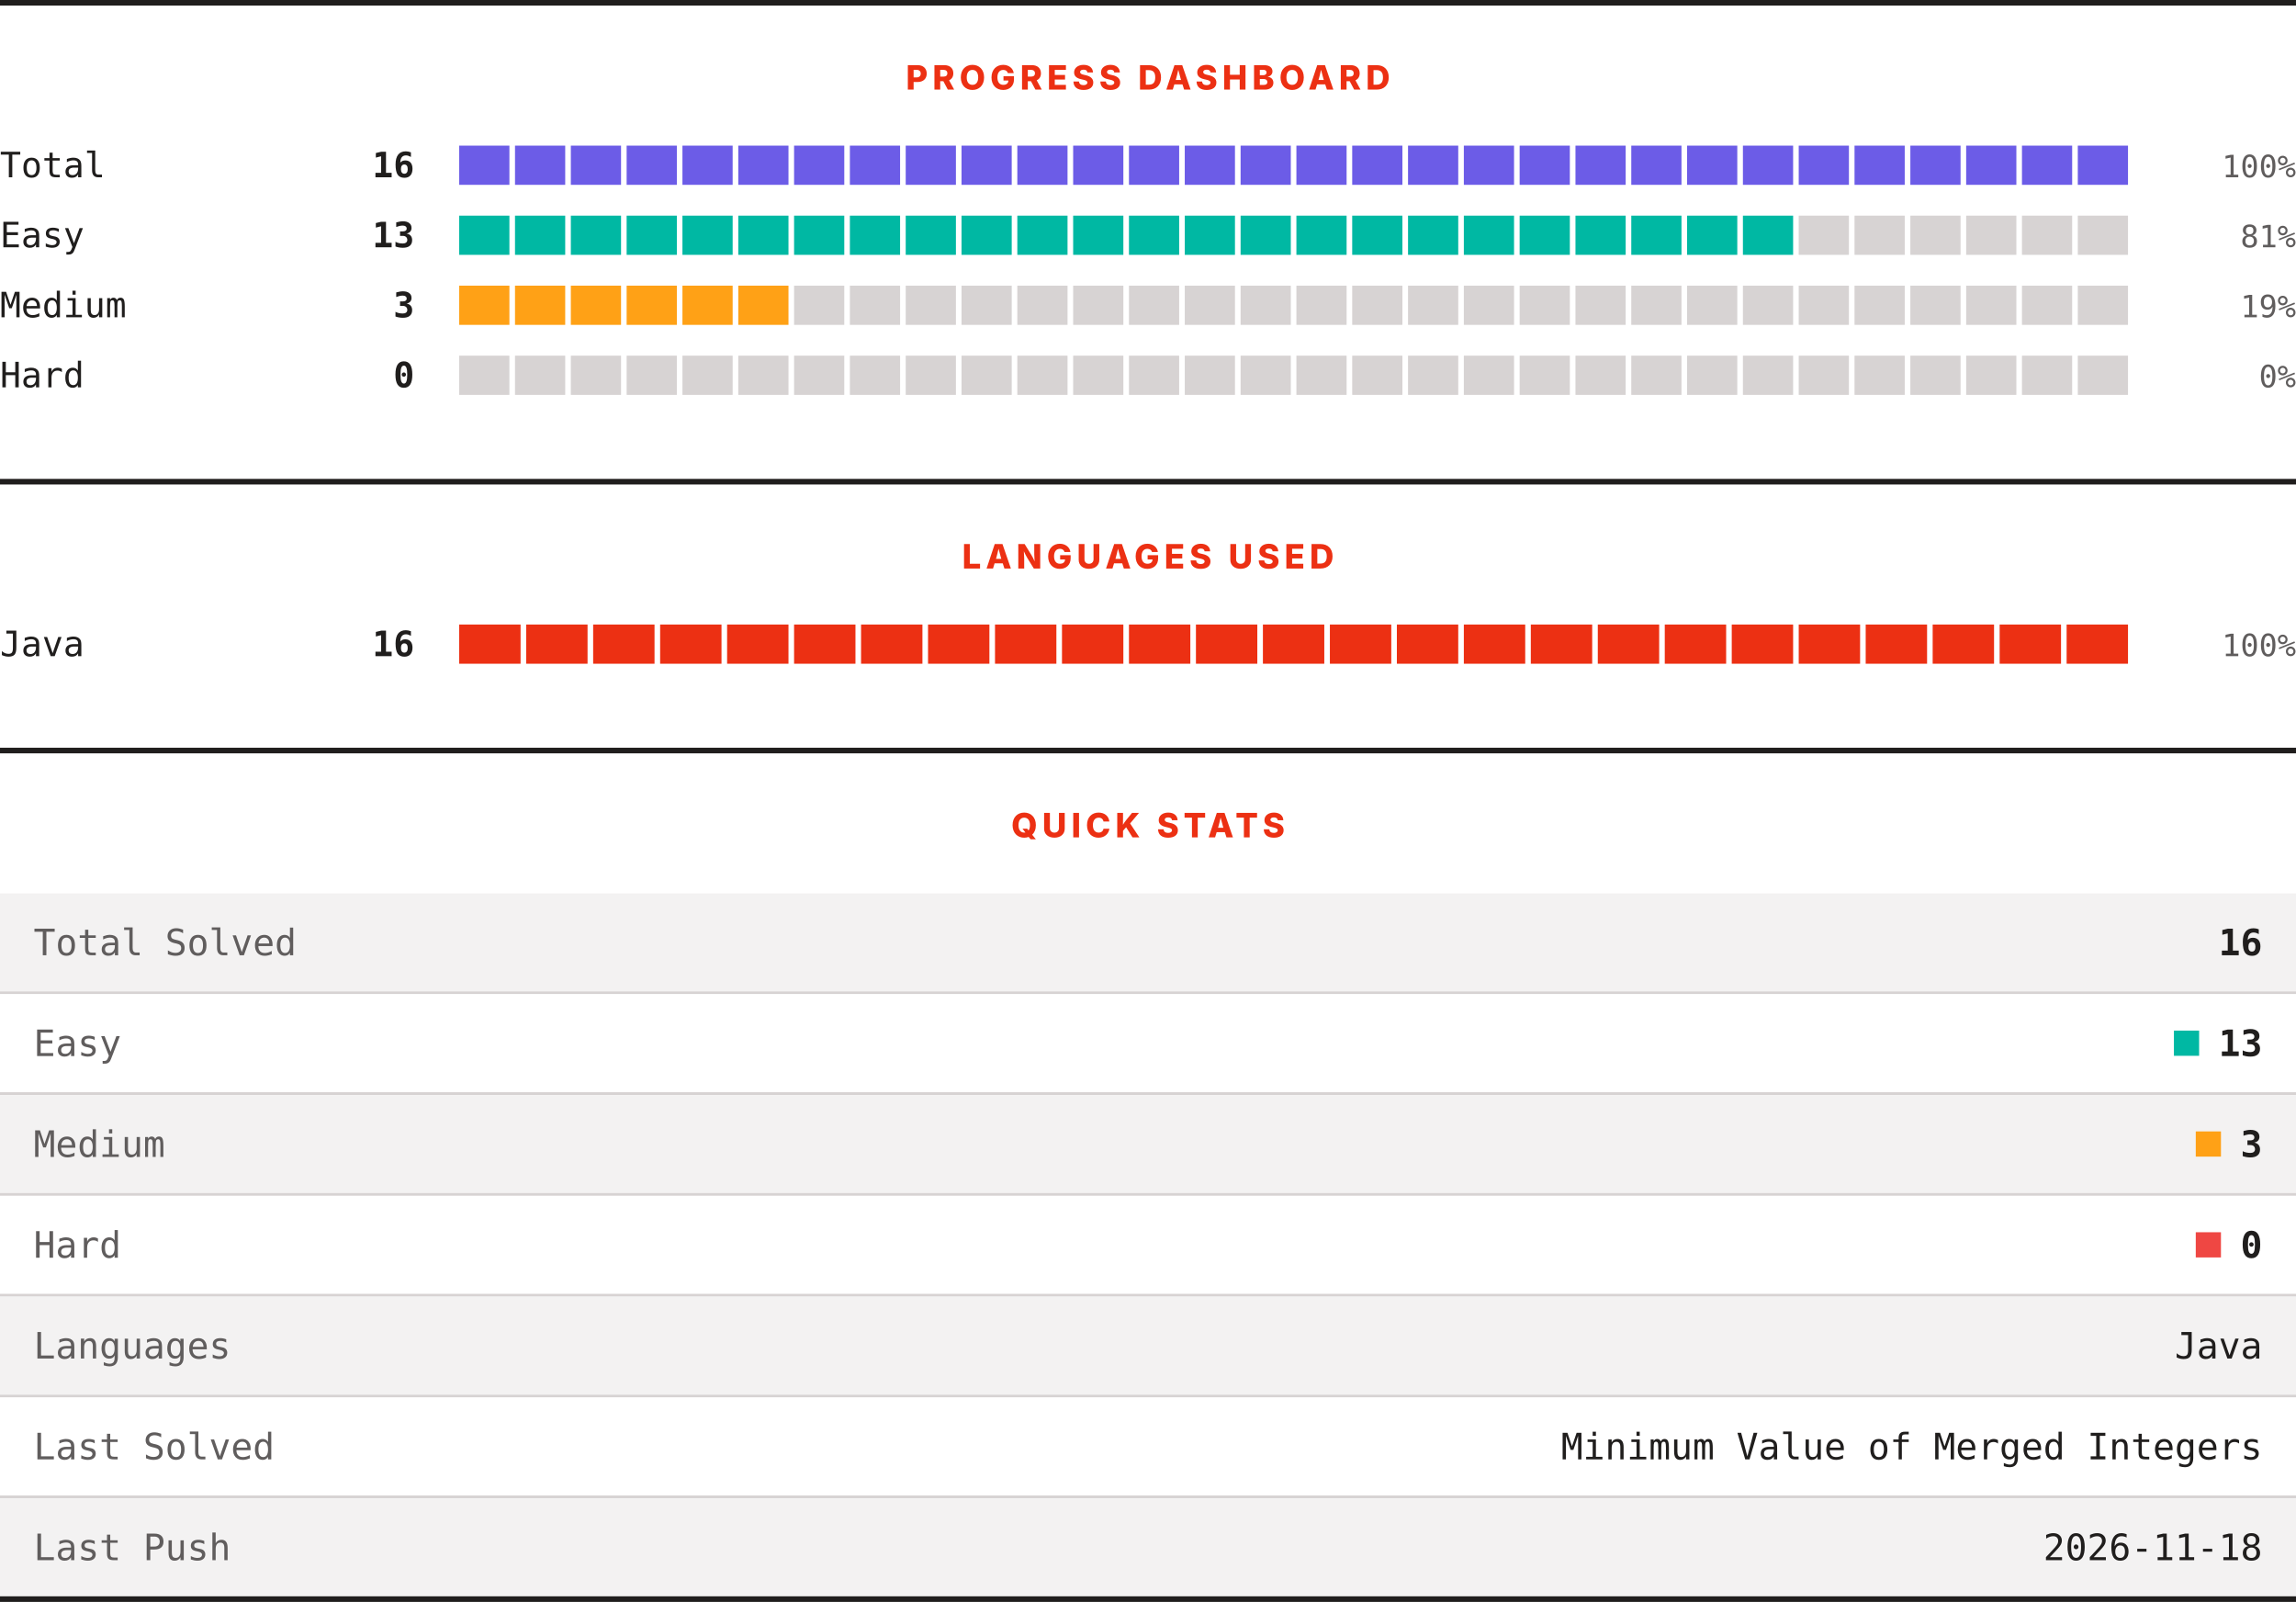
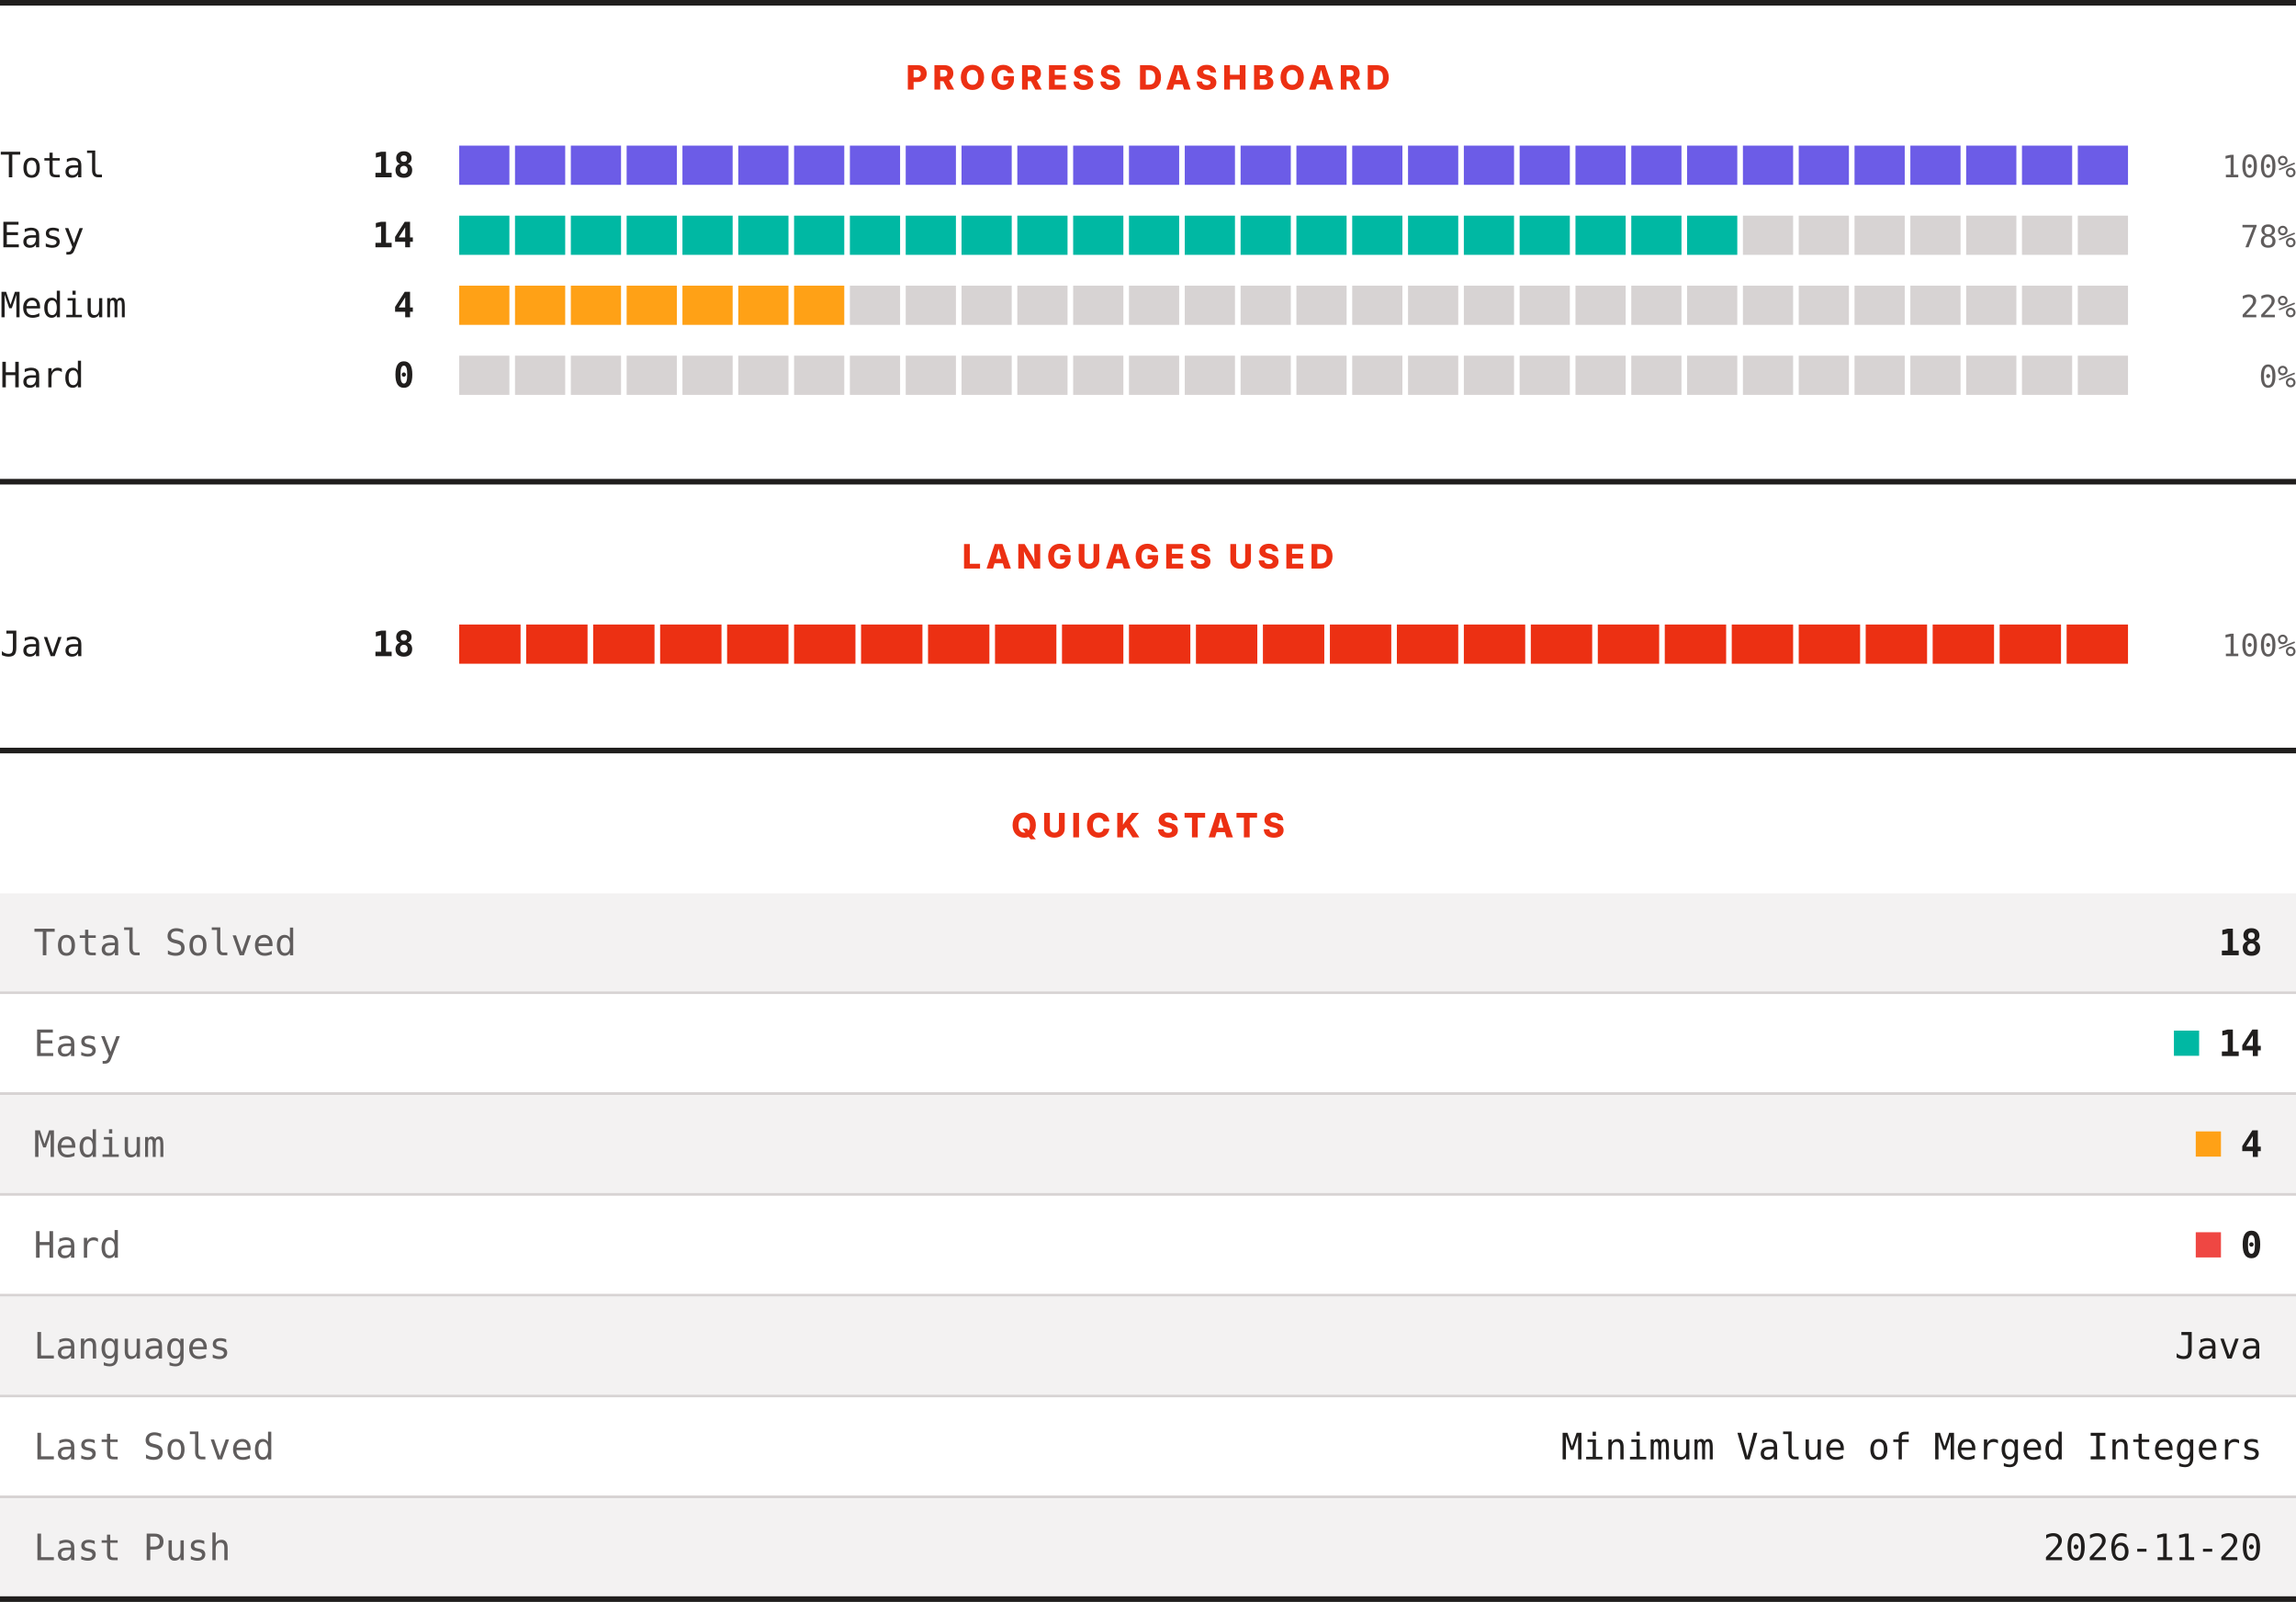
<svg xmlns="http://www.w3.org/2000/svg" width="820" height="572" viewBox="0 0 820 572" role="img" aria-label="LeetCode progress, languages and quick stats">
  <rect width="820" height="572" fill="#ffffff" />
  <rect x="0" y="0" width="820" height="2" fill="#201e1d" />
  <text x="410" y="32" text-anchor="middle" font-family="Archivo, system-ui, -apple-system, Segoe UI, sans-serif" font-size="12" font-weight="800" letter-spacing="1.68" fill="#ec3013">PROGRESS DASHBOARD</text>
  <text x="0" y="63.3" font-family="ui-monospace, SFMono-Regular, Menlo, Consolas, monospace" font-size="12.5" fill="#201e1d">Total</text>
-   <text x="148" y="63.3" text-anchor="end" font-family="ui-monospace, SFMono-Regular, Menlo, Consolas, monospace" font-size="12.5" font-weight="700" fill="#201e1d">16</text>
+   <text x="148" y="63.3" text-anchor="end" font-family="ui-monospace, SFMono-Regular, Menlo, Consolas, monospace" font-size="12.5" font-weight="700" fill="#201e1d">18</text>
  <rect x="164.00" y="52" width="17.93" height="14" fill="#6c5ce7" />
  <rect x="183.93" y="52" width="17.93" height="14" fill="#6c5ce7" />
  <rect x="203.87" y="52" width="17.93" height="14" fill="#6c5ce7" />
  <rect x="223.80" y="52" width="17.93" height="14" fill="#6c5ce7" />
  <rect x="243.73" y="52" width="17.93" height="14" fill="#6c5ce7" />
  <rect x="263.67" y="52" width="17.93" height="14" fill="#6c5ce7" />
  <rect x="283.60" y="52" width="17.93" height="14" fill="#6c5ce7" />
  <rect x="303.53" y="52" width="17.93" height="14" fill="#6c5ce7" />
  <rect x="323.47" y="52" width="17.93" height="14" fill="#6c5ce7" />
  <rect x="343.40" y="52" width="17.93" height="14" fill="#6c5ce7" />
  <rect x="363.33" y="52" width="17.93" height="14" fill="#6c5ce7" />
  <rect x="383.27" y="52" width="17.93" height="14" fill="#6c5ce7" />
  <rect x="403.20" y="52" width="17.93" height="14" fill="#6c5ce7" />
  <rect x="423.13" y="52" width="17.93" height="14" fill="#6c5ce7" />
  <rect x="443.07" y="52" width="17.93" height="14" fill="#6c5ce7" />
  <rect x="463.00" y="52" width="17.93" height="14" fill="#6c5ce7" />
  <rect x="482.93" y="52" width="17.93" height="14" fill="#6c5ce7" />
  <rect x="502.87" y="52" width="17.93" height="14" fill="#6c5ce7" />
  <rect x="522.80" y="52" width="17.93" height="14" fill="#6c5ce7" />
  <rect x="542.73" y="52" width="17.93" height="14" fill="#6c5ce7" />
  <rect x="562.67" y="52" width="17.93" height="14" fill="#6c5ce7" />
  <rect x="582.60" y="52" width="17.93" height="14" fill="#6c5ce7" />
  <rect x="602.53" y="52" width="17.93" height="14" fill="#6c5ce7" />
  <rect x="622.47" y="52" width="17.93" height="14" fill="#6c5ce7" />
  <rect x="642.40" y="52" width="17.93" height="14" fill="#6c5ce7" />
  <rect x="662.33" y="52" width="17.93" height="14" fill="#6c5ce7" />
  <rect x="682.27" y="52" width="17.93" height="14" fill="#6c5ce7" />
  <rect x="702.20" y="52" width="17.93" height="14" fill="#6c5ce7" />
  <rect x="722.13" y="52" width="17.93" height="14" fill="#6c5ce7" />
  <rect x="742.07" y="52" width="17.93" height="14" fill="#6c5ce7" />
  <text x="820" y="63.3" text-anchor="end" font-family="ui-monospace, SFMono-Regular, Menlo, Consolas, monospace" font-size="11" fill="#605d5d">100%</text>
  <text x="0" y="88.3" font-family="ui-monospace, SFMono-Regular, Menlo, Consolas, monospace" font-size="12.5" fill="#201e1d">Easy</text>
-   <text x="148" y="88.3" text-anchor="end" font-family="ui-monospace, SFMono-Regular, Menlo, Consolas, monospace" font-size="12.5" font-weight="700" fill="#201e1d">13</text>
+   <text x="148" y="88.3" text-anchor="end" font-family="ui-monospace, SFMono-Regular, Menlo, Consolas, monospace" font-size="12.5" font-weight="700" fill="#201e1d">14</text>
  <rect x="164.00" y="77" width="17.93" height="14" fill="#00b8a3" />
  <rect x="183.93" y="77" width="17.93" height="14" fill="#00b8a3" />
  <rect x="203.87" y="77" width="17.93" height="14" fill="#00b8a3" />
  <rect x="223.80" y="77" width="17.93" height="14" fill="#00b8a3" />
  <rect x="243.73" y="77" width="17.93" height="14" fill="#00b8a3" />
  <rect x="263.67" y="77" width="17.93" height="14" fill="#00b8a3" />
  <rect x="283.60" y="77" width="17.93" height="14" fill="#00b8a3" />
  <rect x="303.53" y="77" width="17.93" height="14" fill="#00b8a3" />
  <rect x="323.47" y="77" width="17.93" height="14" fill="#00b8a3" />
  <rect x="343.40" y="77" width="17.93" height="14" fill="#00b8a3" />
  <rect x="363.33" y="77" width="17.93" height="14" fill="#00b8a3" />
  <rect x="383.27" y="77" width="17.93" height="14" fill="#00b8a3" />
  <rect x="403.20" y="77" width="17.93" height="14" fill="#00b8a3" />
  <rect x="423.13" y="77" width="17.93" height="14" fill="#00b8a3" />
  <rect x="443.07" y="77" width="17.93" height="14" fill="#00b8a3" />
  <rect x="463.00" y="77" width="17.93" height="14" fill="#00b8a3" />
  <rect x="482.93" y="77" width="17.93" height="14" fill="#00b8a3" />
  <rect x="502.87" y="77" width="17.93" height="14" fill="#00b8a3" />
  <rect x="522.80" y="77" width="17.93" height="14" fill="#00b8a3" />
  <rect x="542.73" y="77" width="17.93" height="14" fill="#00b8a3" />
  <rect x="562.67" y="77" width="17.93" height="14" fill="#00b8a3" />
  <rect x="582.60" y="77" width="17.93" height="14" fill="#00b8a3" />
  <rect x="602.53" y="77" width="17.93" height="14" fill="#00b8a3" />
-   <rect x="622.47" y="77" width="17.93" height="14" fill="#00b8a3" />
+   <rect x="622.47" y="77" width="17.93" height="14" fill="#d7d3d3" />
  <rect x="642.40" y="77" width="17.93" height="14" fill="#d7d3d3" />
  <rect x="662.33" y="77" width="17.93" height="14" fill="#d7d3d3" />
  <rect x="682.27" y="77" width="17.93" height="14" fill="#d7d3d3" />
  <rect x="702.20" y="77" width="17.93" height="14" fill="#d7d3d3" />
  <rect x="722.13" y="77" width="17.93" height="14" fill="#d7d3d3" />
  <rect x="742.07" y="77" width="17.93" height="14" fill="#d7d3d3" />
-   <text x="820" y="88.3" text-anchor="end" font-family="ui-monospace, SFMono-Regular, Menlo, Consolas, monospace" font-size="11" fill="#605d5d">81%</text>
+   <text x="820" y="88.3" text-anchor="end" font-family="ui-monospace, SFMono-Regular, Menlo, Consolas, monospace" font-size="11" fill="#605d5d">78%</text>
  <text x="0" y="113.3" font-family="ui-monospace, SFMono-Regular, Menlo, Consolas, monospace" font-size="12.5" fill="#201e1d">Medium</text>
-   <text x="148" y="113.3" text-anchor="end" font-family="ui-monospace, SFMono-Regular, Menlo, Consolas, monospace" font-size="12.5" font-weight="700" fill="#201e1d">3</text>
+   <text x="148" y="113.3" text-anchor="end" font-family="ui-monospace, SFMono-Regular, Menlo, Consolas, monospace" font-size="12.5" font-weight="700" fill="#201e1d">4</text>
  <rect x="164.00" y="102" width="17.93" height="14" fill="#ffa116" />
  <rect x="183.93" y="102" width="17.93" height="14" fill="#ffa116" />
  <rect x="203.87" y="102" width="17.93" height="14" fill="#ffa116" />
  <rect x="223.80" y="102" width="17.93" height="14" fill="#ffa116" />
  <rect x="243.73" y="102" width="17.93" height="14" fill="#ffa116" />
  <rect x="263.67" y="102" width="17.93" height="14" fill="#ffa116" />
-   <rect x="283.60" y="102" width="17.93" height="14" fill="#d7d3d3" />
+   <rect x="283.60" y="102" width="17.93" height="14" fill="#ffa116" />
  <rect x="303.53" y="102" width="17.93" height="14" fill="#d7d3d3" />
  <rect x="323.47" y="102" width="17.93" height="14" fill="#d7d3d3" />
  <rect x="343.40" y="102" width="17.93" height="14" fill="#d7d3d3" />
  <rect x="363.33" y="102" width="17.93" height="14" fill="#d7d3d3" />
  <rect x="383.27" y="102" width="17.93" height="14" fill="#d7d3d3" />
  <rect x="403.20" y="102" width="17.93" height="14" fill="#d7d3d3" />
  <rect x="423.13" y="102" width="17.93" height="14" fill="#d7d3d3" />
  <rect x="443.07" y="102" width="17.93" height="14" fill="#d7d3d3" />
  <rect x="463.00" y="102" width="17.93" height="14" fill="#d7d3d3" />
  <rect x="482.93" y="102" width="17.93" height="14" fill="#d7d3d3" />
  <rect x="502.87" y="102" width="17.93" height="14" fill="#d7d3d3" />
  <rect x="522.80" y="102" width="17.93" height="14" fill="#d7d3d3" />
  <rect x="542.73" y="102" width="17.93" height="14" fill="#d7d3d3" />
  <rect x="562.67" y="102" width="17.93" height="14" fill="#d7d3d3" />
  <rect x="582.60" y="102" width="17.93" height="14" fill="#d7d3d3" />
  <rect x="602.53" y="102" width="17.93" height="14" fill="#d7d3d3" />
  <rect x="622.47" y="102" width="17.93" height="14" fill="#d7d3d3" />
  <rect x="642.40" y="102" width="17.93" height="14" fill="#d7d3d3" />
  <rect x="662.33" y="102" width="17.93" height="14" fill="#d7d3d3" />
  <rect x="682.27" y="102" width="17.93" height="14" fill="#d7d3d3" />
  <rect x="702.20" y="102" width="17.93" height="14" fill="#d7d3d3" />
  <rect x="722.13" y="102" width="17.93" height="14" fill="#d7d3d3" />
  <rect x="742.07" y="102" width="17.93" height="14" fill="#d7d3d3" />
-   <text x="820" y="113.3" text-anchor="end" font-family="ui-monospace, SFMono-Regular, Menlo, Consolas, monospace" font-size="11" fill="#605d5d">19%</text>
+   <text x="820" y="113.3" text-anchor="end" font-family="ui-monospace, SFMono-Regular, Menlo, Consolas, monospace" font-size="11" fill="#605d5d">22%</text>
  <text x="0" y="138.3" font-family="ui-monospace, SFMono-Regular, Menlo, Consolas, monospace" font-size="12.5" fill="#201e1d">Hard</text>
  <text x="148" y="138.3" text-anchor="end" font-family="ui-monospace, SFMono-Regular, Menlo, Consolas, monospace" font-size="12.5" font-weight="700" fill="#201e1d">0</text>
  <rect x="164.00" y="127" width="17.93" height="14" fill="#d7d3d3" />
  <rect x="183.93" y="127" width="17.93" height="14" fill="#d7d3d3" />
  <rect x="203.87" y="127" width="17.93" height="14" fill="#d7d3d3" />
  <rect x="223.80" y="127" width="17.93" height="14" fill="#d7d3d3" />
  <rect x="243.73" y="127" width="17.93" height="14" fill="#d7d3d3" />
  <rect x="263.67" y="127" width="17.93" height="14" fill="#d7d3d3" />
  <rect x="283.60" y="127" width="17.93" height="14" fill="#d7d3d3" />
  <rect x="303.53" y="127" width="17.93" height="14" fill="#d7d3d3" />
  <rect x="323.47" y="127" width="17.93" height="14" fill="#d7d3d3" />
  <rect x="343.40" y="127" width="17.93" height="14" fill="#d7d3d3" />
  <rect x="363.33" y="127" width="17.93" height="14" fill="#d7d3d3" />
  <rect x="383.27" y="127" width="17.93" height="14" fill="#d7d3d3" />
  <rect x="403.20" y="127" width="17.93" height="14" fill="#d7d3d3" />
  <rect x="423.13" y="127" width="17.93" height="14" fill="#d7d3d3" />
  <rect x="443.07" y="127" width="17.93" height="14" fill="#d7d3d3" />
  <rect x="463.00" y="127" width="17.93" height="14" fill="#d7d3d3" />
  <rect x="482.93" y="127" width="17.93" height="14" fill="#d7d3d3" />
  <rect x="502.87" y="127" width="17.93" height="14" fill="#d7d3d3" />
  <rect x="522.80" y="127" width="17.93" height="14" fill="#d7d3d3" />
  <rect x="542.73" y="127" width="17.93" height="14" fill="#d7d3d3" />
  <rect x="562.67" y="127" width="17.93" height="14" fill="#d7d3d3" />
  <rect x="582.60" y="127" width="17.93" height="14" fill="#d7d3d3" />
  <rect x="602.53" y="127" width="17.93" height="14" fill="#d7d3d3" />
  <rect x="622.47" y="127" width="17.93" height="14" fill="#d7d3d3" />
  <rect x="642.40" y="127" width="17.93" height="14" fill="#d7d3d3" />
  <rect x="662.33" y="127" width="17.93" height="14" fill="#d7d3d3" />
  <rect x="682.27" y="127" width="17.93" height="14" fill="#d7d3d3" />
  <rect x="702.20" y="127" width="17.93" height="14" fill="#d7d3d3" />
  <rect x="722.13" y="127" width="17.93" height="14" fill="#d7d3d3" />
  <rect x="742.07" y="127" width="17.93" height="14" fill="#d7d3d3" />
  <text x="820" y="138.3" text-anchor="end" font-family="ui-monospace, SFMono-Regular, Menlo, Consolas, monospace" font-size="11" fill="#605d5d">0%</text>
  <rect x="0" y="171" width="820" height="2" fill="#201e1d" />
  <text x="410" y="203" text-anchor="middle" font-family="Archivo, system-ui, -apple-system, Segoe UI, sans-serif" font-size="12" font-weight="800" letter-spacing="1.68" fill="#ec3013">LANGUAGES USED</text>
  <text x="0" y="234.3" font-family="ui-monospace, SFMono-Regular, Menlo, Consolas, monospace" font-size="12.5" fill="#201e1d">Java</text>
-   <text x="148" y="234.3" text-anchor="end" font-family="ui-monospace, SFMono-Regular, Menlo, Consolas, monospace" font-size="12.5" font-weight="700" fill="#201e1d">16</text>
+   <text x="148" y="234.3" text-anchor="end" font-family="ui-monospace, SFMono-Regular, Menlo, Consolas, monospace" font-size="12.5" font-weight="700" fill="#201e1d">18</text>
  <rect x="164.00" y="223" width="21.92" height="14" fill="#ec3013" />
  <rect x="187.92" y="223" width="21.92" height="14" fill="#ec3013" />
  <rect x="211.84" y="223" width="21.92" height="14" fill="#ec3013" />
  <rect x="235.76" y="223" width="21.92" height="14" fill="#ec3013" />
  <rect x="259.68" y="223" width="21.92" height="14" fill="#ec3013" />
  <rect x="283.60" y="223" width="21.92" height="14" fill="#ec3013" />
  <rect x="307.52" y="223" width="21.92" height="14" fill="#ec3013" />
  <rect x="331.44" y="223" width="21.92" height="14" fill="#ec3013" />
  <rect x="355.36" y="223" width="21.92" height="14" fill="#ec3013" />
  <rect x="379.28" y="223" width="21.92" height="14" fill="#ec3013" />
  <rect x="403.20" y="223" width="21.92" height="14" fill="#ec3013" />
  <rect x="427.12" y="223" width="21.92" height="14" fill="#ec3013" />
  <rect x="451.04" y="223" width="21.92" height="14" fill="#ec3013" />
  <rect x="474.96" y="223" width="21.92" height="14" fill="#ec3013" />
  <rect x="498.88" y="223" width="21.92" height="14" fill="#ec3013" />
  <rect x="522.80" y="223" width="21.92" height="14" fill="#ec3013" />
  <rect x="546.72" y="223" width="21.92" height="14" fill="#ec3013" />
  <rect x="570.64" y="223" width="21.92" height="14" fill="#ec3013" />
  <rect x="594.56" y="223" width="21.92" height="14" fill="#ec3013" />
  <rect x="618.48" y="223" width="21.92" height="14" fill="#ec3013" />
  <rect x="642.40" y="223" width="21.92" height="14" fill="#ec3013" />
  <rect x="666.32" y="223" width="21.92" height="14" fill="#ec3013" />
  <rect x="690.24" y="223" width="21.92" height="14" fill="#ec3013" />
  <rect x="714.16" y="223" width="21.92" height="14" fill="#ec3013" />
  <rect x="738.08" y="223" width="21.92" height="14" fill="#ec3013" />
  <text x="820" y="234.3" text-anchor="end" font-family="ui-monospace, SFMono-Regular, Menlo, Consolas, monospace" font-size="11" fill="#605d5d">100%</text>
  <rect x="0" y="267" width="820" height="2" fill="#201e1d" />
  <text x="410" y="299" text-anchor="middle" font-family="Archivo, system-ui, -apple-system, Segoe UI, sans-serif" font-size="12" font-weight="800" letter-spacing="1.68" fill="#ec3013">QUICK STATS</text>
  <rect x="0" y="319" width="820" height="35" fill="#f3f2f2" />
  <text x="12" y="341.1" font-family="ui-monospace, SFMono-Regular, Menlo, Consolas, monospace" font-size="13" fill="#605d5d">Total Solved</text>
-   <text x="808" y="341.1" text-anchor="end" font-family="ui-monospace, SFMono-Regular, Menlo, Consolas, monospace" font-size="13" font-weight="700" fill="#201e1d">16</text>
+   <text x="808" y="341.1" text-anchor="end" font-family="ui-monospace, SFMono-Regular, Menlo, Consolas, monospace" font-size="13" font-weight="700" fill="#201e1d">18</text>
  <rect x="0" y="354" width="820" height="1" fill="#d7d3d3" />
  <rect x="0" y="355" width="820" height="35" fill="#ffffff" />
  <text x="12" y="377.1" font-family="ui-monospace, SFMono-Regular, Menlo, Consolas, monospace" font-size="13" fill="#605d5d">Easy</text>
  <rect x="776.4" y="368" width="9" height="9" fill="#00b8a3" />
-   <text x="808" y="377.1" text-anchor="end" font-family="ui-monospace, SFMono-Regular, Menlo, Consolas, monospace" font-size="13" font-weight="700" fill="#201e1d">13</text>
+   <text x="808" y="377.1" text-anchor="end" font-family="ui-monospace, SFMono-Regular, Menlo, Consolas, monospace" font-size="13" font-weight="700" fill="#201e1d">14</text>
  <rect x="0" y="390" width="820" height="1" fill="#d7d3d3" />
  <rect x="0" y="391" width="820" height="35" fill="#f3f2f2" />
  <text x="12" y="413.1" font-family="ui-monospace, SFMono-Regular, Menlo, Consolas, monospace" font-size="13" fill="#605d5d">Medium</text>
  <rect x="784.2" y="404" width="9" height="9" fill="#ffa116" />
-   <text x="808" y="413.1" text-anchor="end" font-family="ui-monospace, SFMono-Regular, Menlo, Consolas, monospace" font-size="13" font-weight="700" fill="#201e1d">3</text>
+   <text x="808" y="413.1" text-anchor="end" font-family="ui-monospace, SFMono-Regular, Menlo, Consolas, monospace" font-size="13" font-weight="700" fill="#201e1d">4</text>
  <rect x="0" y="426" width="820" height="1" fill="#d7d3d3" />
  <rect x="0" y="427" width="820" height="35" fill="#ffffff" />
  <text x="12" y="449.1" font-family="ui-monospace, SFMono-Regular, Menlo, Consolas, monospace" font-size="13" fill="#605d5d">Hard</text>
  <rect x="784.2" y="440" width="9" height="9" fill="#ef4743" />
  <text x="808" y="449.1" text-anchor="end" font-family="ui-monospace, SFMono-Regular, Menlo, Consolas, monospace" font-size="13" font-weight="700" fill="#201e1d">0</text>
  <rect x="0" y="462" width="820" height="1" fill="#d7d3d3" />
  <rect x="0" y="463" width="820" height="35" fill="#f3f2f2" />
  <text x="12" y="485.1" font-family="ui-monospace, SFMono-Regular, Menlo, Consolas, monospace" font-size="13" fill="#605d5d">Languages</text>
  <text x="808" y="485.1" text-anchor="end" font-family="ui-monospace, SFMono-Regular, Menlo, Consolas, monospace" font-size="13" fill="#201e1d">Java</text>
  <rect x="0" y="498" width="820" height="1" fill="#d7d3d3" />
  <rect x="0" y="499" width="820" height="35" fill="#ffffff" />
  <text x="12" y="521.1" font-family="ui-monospace, SFMono-Regular, Menlo, Consolas, monospace" font-size="13" fill="#605d5d">Last Solved</text>
  <text x="808" y="521.1" text-anchor="end" font-family="ui-monospace, SFMono-Regular, Menlo, Consolas, monospace" font-size="13" fill="#201e1d">Minimum Value of Merged Integers</text>
  <rect x="0" y="534" width="820" height="1" fill="#d7d3d3" />
  <rect x="0" y="535" width="820" height="35" fill="#f3f2f2" />
  <text x="12" y="557.1" font-family="ui-monospace, SFMono-Regular, Menlo, Consolas, monospace" font-size="13" fill="#605d5d">Last Push</text>
-   <text x="808" y="557.1" text-anchor="end" font-family="ui-monospace, SFMono-Regular, Menlo, Consolas, monospace" font-size="13" fill="#201e1d">2026-11-18</text>
+   <text x="808" y="557.1" text-anchor="end" font-family="ui-monospace, SFMono-Regular, Menlo, Consolas, monospace" font-size="13" fill="#201e1d">2026-11-20</text>
  <rect x="0" y="570" width="820" height="2" fill="#201e1d" />
</svg>
